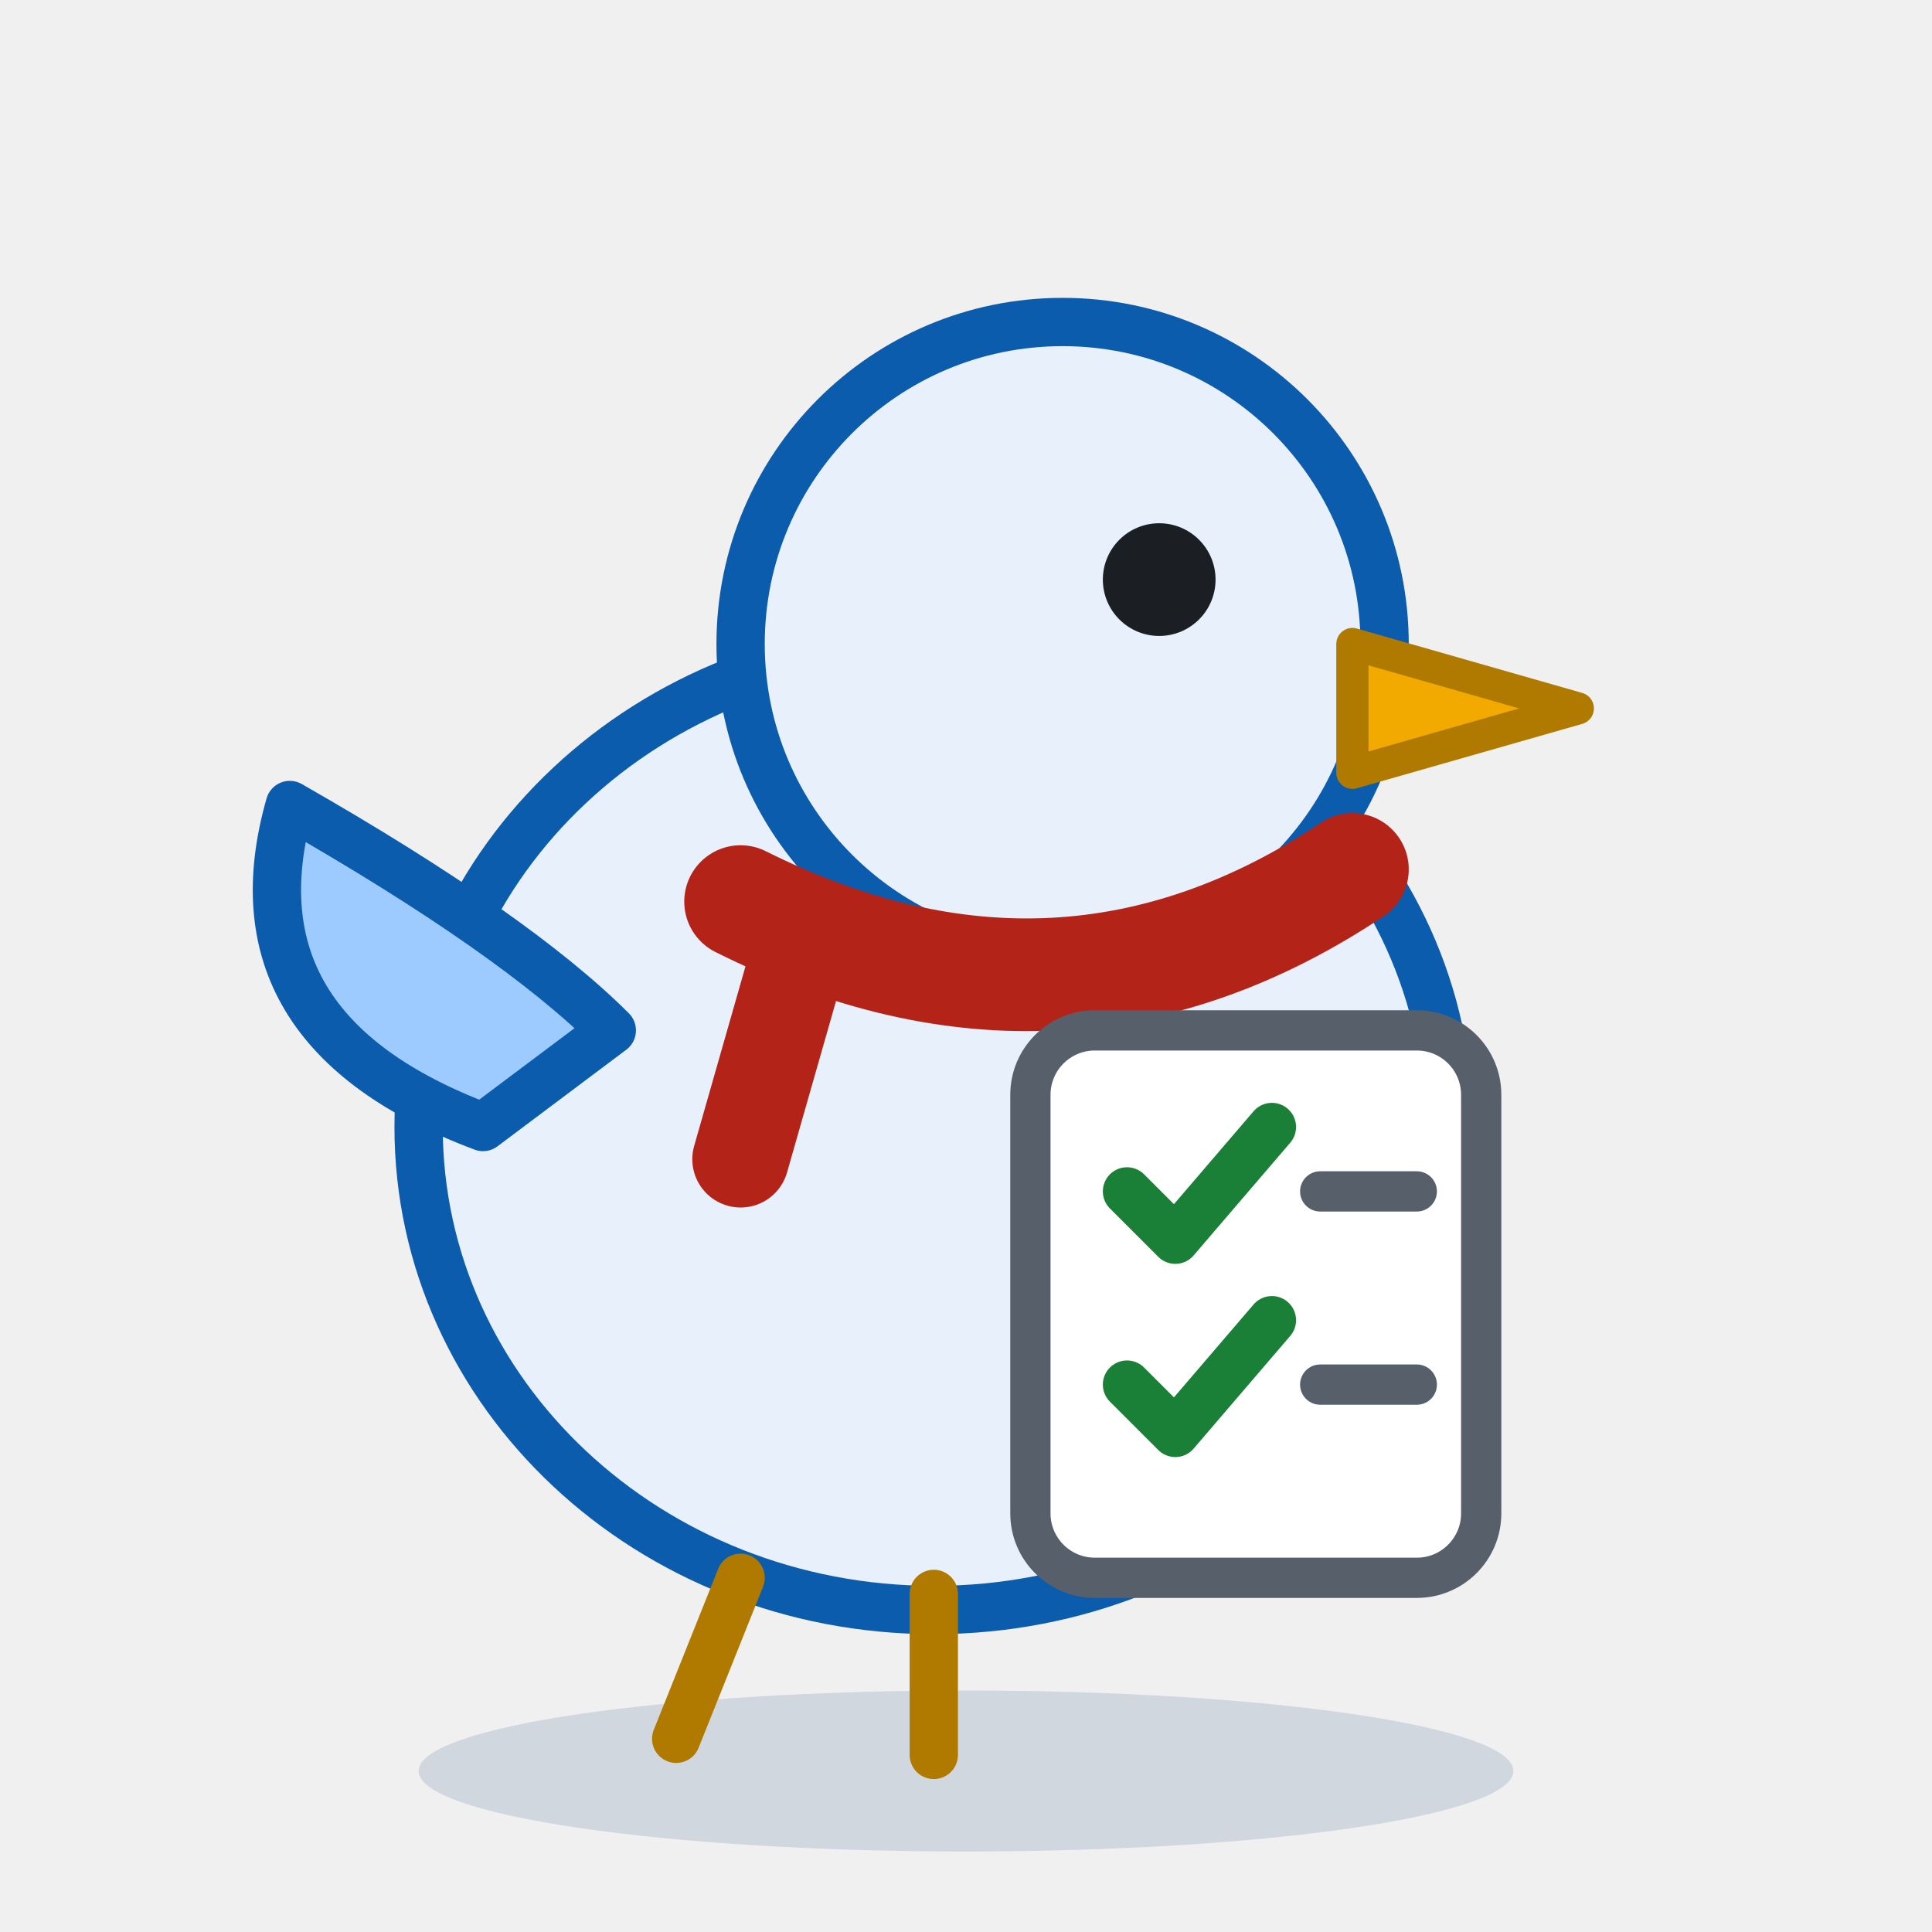
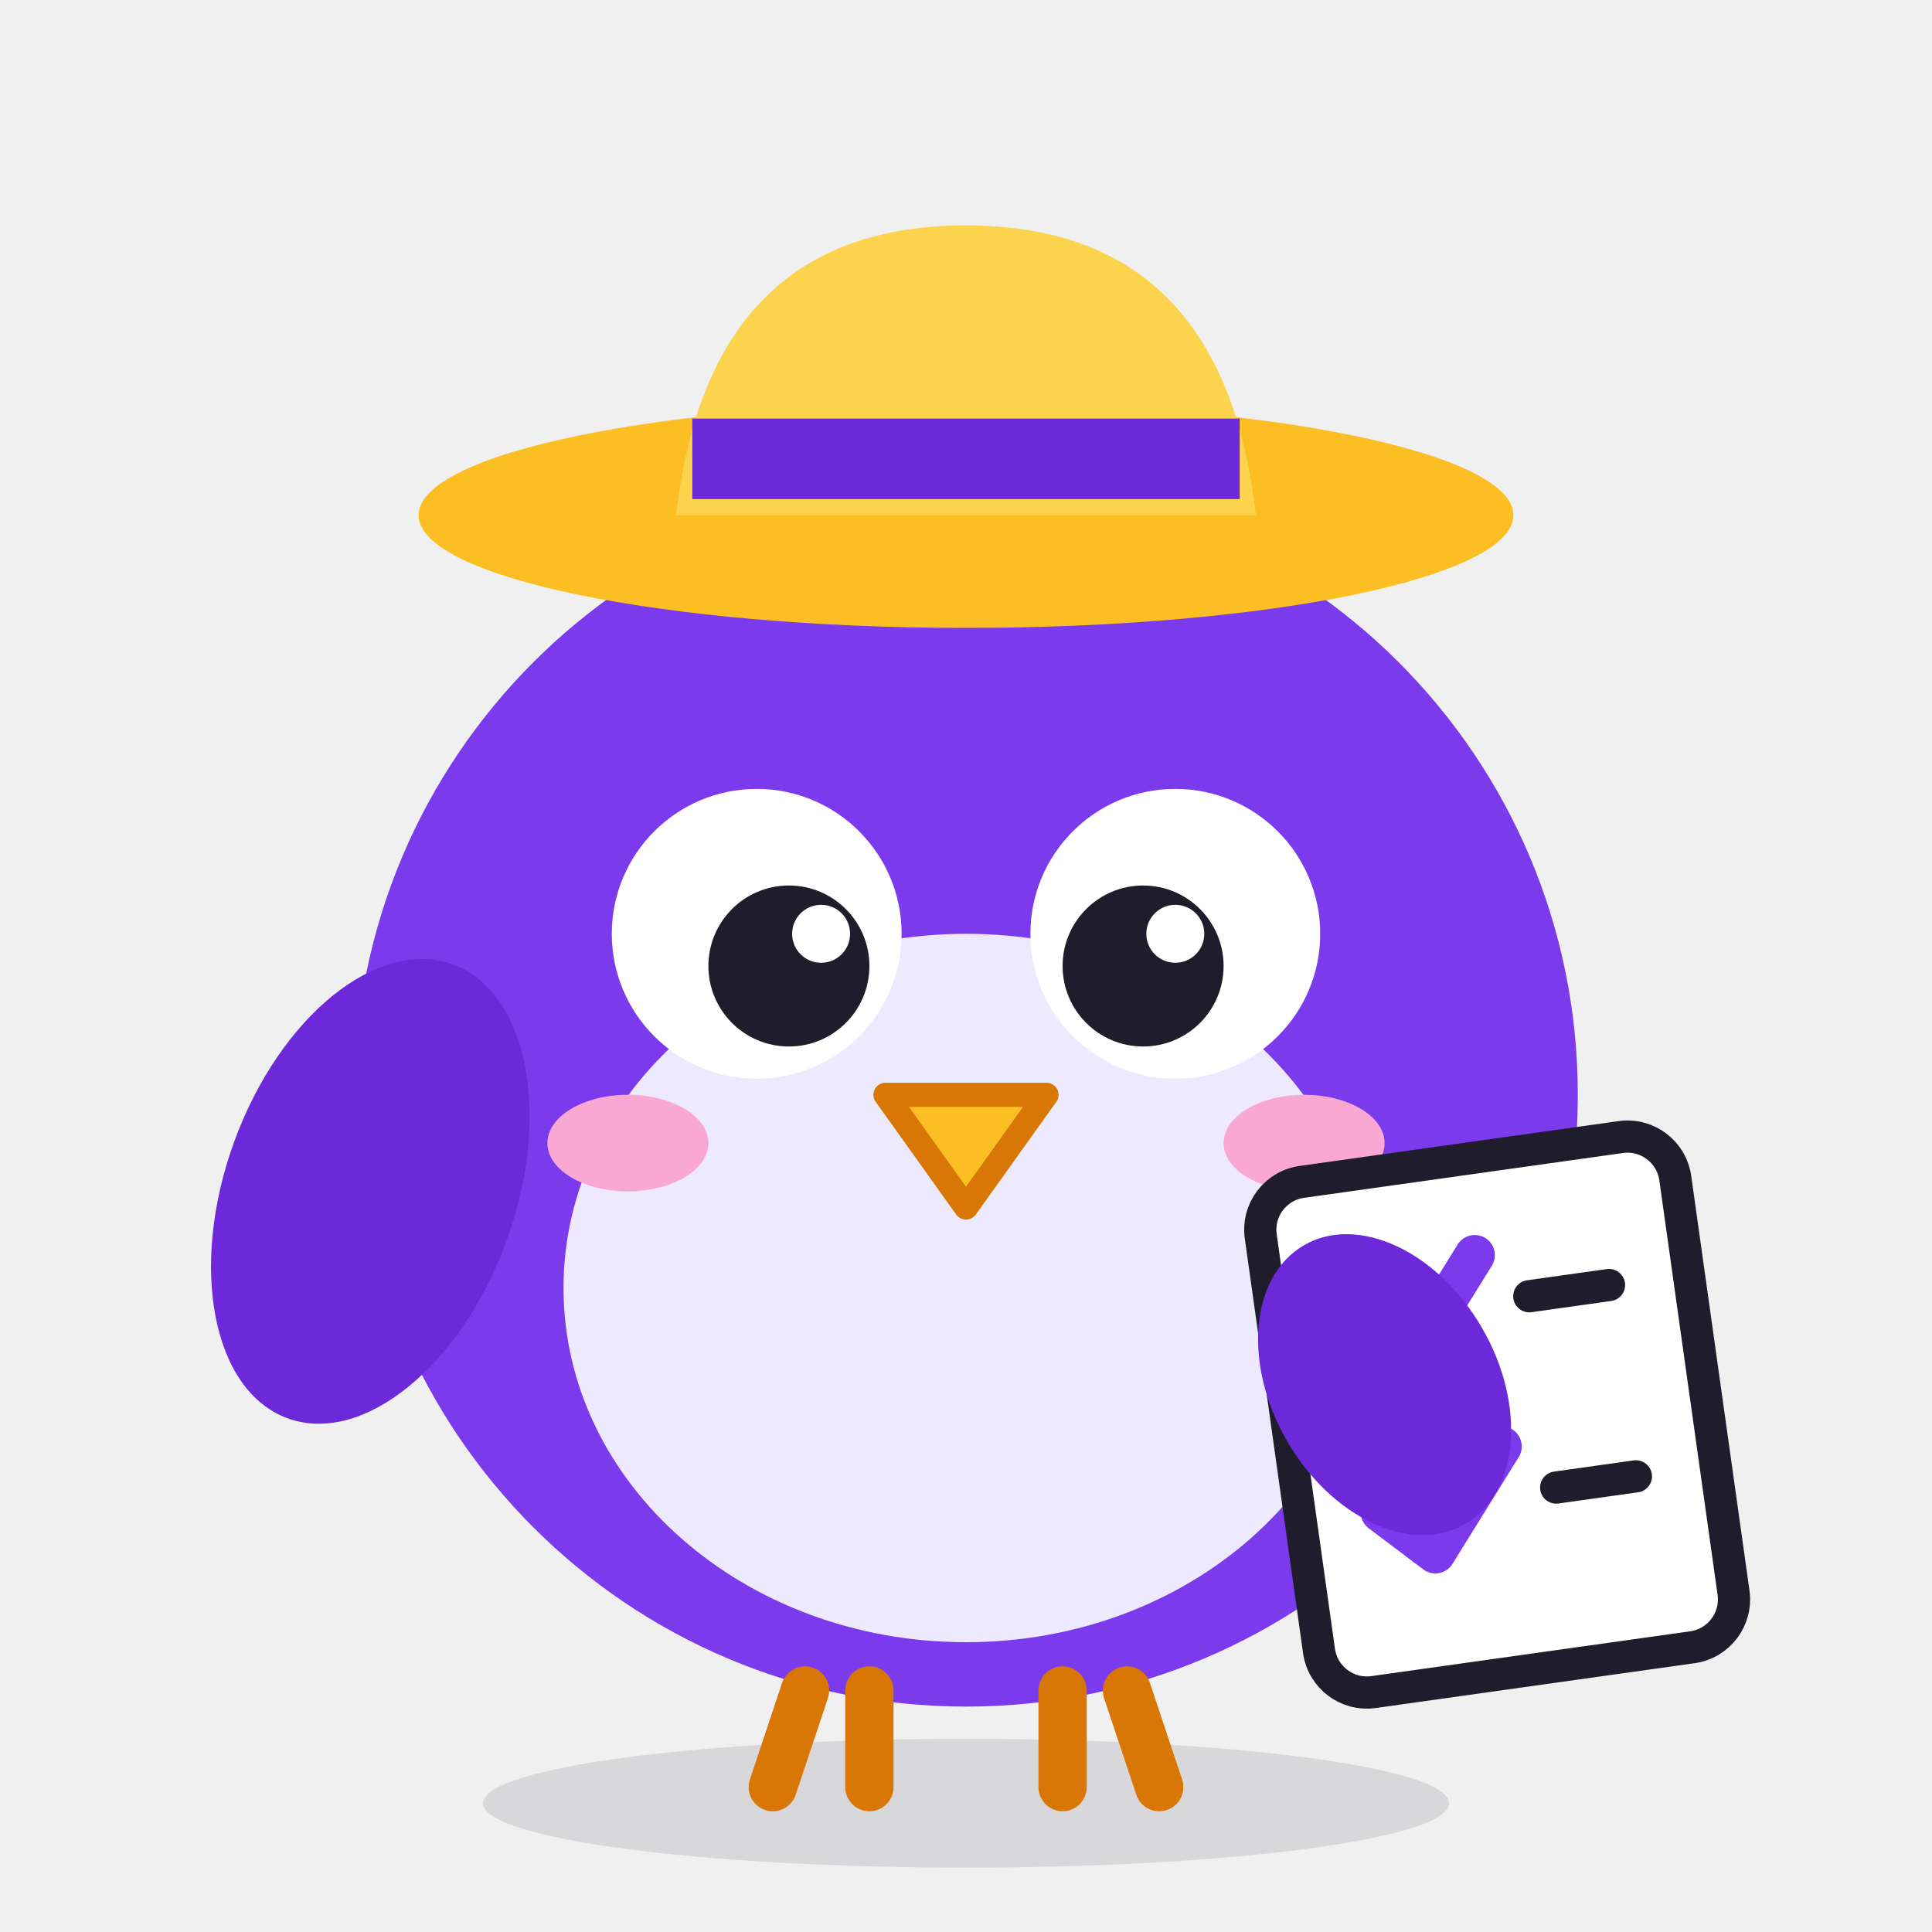
- <svg xmlns="http://www.w3.org/2000/svg" viewBox="0 0 120 120" width="120" height="120" role="img" aria-label="Stella the snowbird, holding a checklist">
-   <ellipse cx="60" cy="110" rx="34" ry="5" fill="#d0d7de" />
-   <ellipse cx="58" cy="70" rx="32" ry="30" fill="#e8f1fb" stroke="#0b5cad" stroke-width="3" />
-   <path d="M30 70 Q14 64 18 50 Q32 58 38 64 Z" fill="#9ecbff" stroke="#0b5cad" stroke-width="3" stroke-linejoin="round" />
-   <circle cx="66" cy="40" r="20" fill="#e8f1fb" stroke="#0b5cad" stroke-width="3" />
-   <path d="M84 40 L98 44 L84 48 Z" fill="#f2a900" stroke="#b07a00" stroke-width="2" stroke-linejoin="round" />
-   <circle cx="72" cy="36" r="3.5" fill="#1b1f24" />
-   <path d="M46 56 Q66 66 84 54" fill="none" stroke="#b42318" stroke-width="7" stroke-linecap="round" />
-   <path d="M50 58 L46 72" stroke="#b42318" stroke-width="6" stroke-linecap="round" />
-   <rect x="64" y="64" width="28" height="34" rx="4" fill="#ffffff" stroke="#57606a" stroke-width="2.5" />
-   <path d="M70 74 L73 77 L79 70" fill="none" stroke="#1a7f37" stroke-width="3" stroke-linecap="round" stroke-linejoin="round" />
-   <path d="M70 86 L73 89 L79 82" fill="none" stroke="#1a7f37" stroke-width="3" stroke-linecap="round" stroke-linejoin="round" />
-   <path d="M82 74 H88 M82 86 H88" stroke="#57606a" stroke-width="2.5" stroke-linecap="round" />
-   <path d="M46 98 L42 108 M58 99 L58 109" stroke="#b07a00" stroke-width="3" stroke-linecap="round" />
+ <svg xmlns="http://www.w3.org/2000/svg" viewBox="0 0 120 120" width="120" height="120" role="img" aria-label="Stella the snowbird, wearing a sun hat and holding a checklist">
+   <ellipse cx="60" cy="112" rx="30" ry="4" fill="#1f1d2b" opacity=".12" />
+   <circle cx="60" cy="68" r="38" fill="#7c3aed" />
+   <ellipse cx="60" cy="80" rx="25" ry="22" fill="#ede9fe" />
+   <ellipse cx="23" cy="74" rx="9" ry="15" fill="#6d28d9" transform="rotate(20 23 74)" />
+   <circle cx="47" cy="58" r="9" fill="#fff" />
+   <circle cx="73" cy="58" r="9" fill="#fff" />
+   <circle cx="49" cy="60" r="5" fill="#1f1d2b" />
+   <circle cx="71" cy="60" r="5" fill="#1f1d2b" />
+   <circle cx="51" cy="58" r="1.8" fill="#fff" />
+   <circle cx="73" cy="58" r="1.8" fill="#fff" />
+   <ellipse cx="39" cy="71" rx="5" ry="3" fill="#f9a8d4" />
+   <ellipse cx="81" cy="71" rx="5" ry="3" fill="#f9a8d4" />
+   <path d="M55 68 L65 68 L60 75 Z" fill="#fbbf24" stroke="#d97706" stroke-width="1.5" stroke-linejoin="round" />
+   <ellipse cx="60" cy="32" rx="34" ry="7" fill="#fbbf24" />
+   <path d="M42 32 Q44 14 60 14 Q76 14 78 32 Z" fill="#fcd34d" />
+   <rect x="43" y="26" width="34" height="5" fill="#6d28d9" />
+   <g transform="rotate(-8 92 88)">
+     <rect x="80" y="72" width="26" height="32" rx="3" fill="#fff" stroke="#1f1d2b" stroke-width="2" />
+     <path d="M85 81 L88 84 L93 78" fill="none" stroke="#7c3aed" stroke-width="2.5" stroke-linecap="round" stroke-linejoin="round" />
+     <path d="M85 93 L88 96 L93 90" fill="none" stroke="#7c3aed" stroke-width="2.5" stroke-linecap="round" stroke-linejoin="round" />
+     <path d="M96 81 H101 M96 93 H101" stroke="#1f1d2b" stroke-width="2" stroke-linecap="round" />
+   </g>
+   <ellipse cx="86" cy="86" rx="7" ry="10" fill="#6d28d9" transform="rotate(-30 86 86)" />
+   <path d="M50 105 L48 111 M54 105 L54 111 M66 105 L66 111 M70 105 L72 111" stroke="#d97706" stroke-width="3" stroke-linecap="round" />
</svg>
